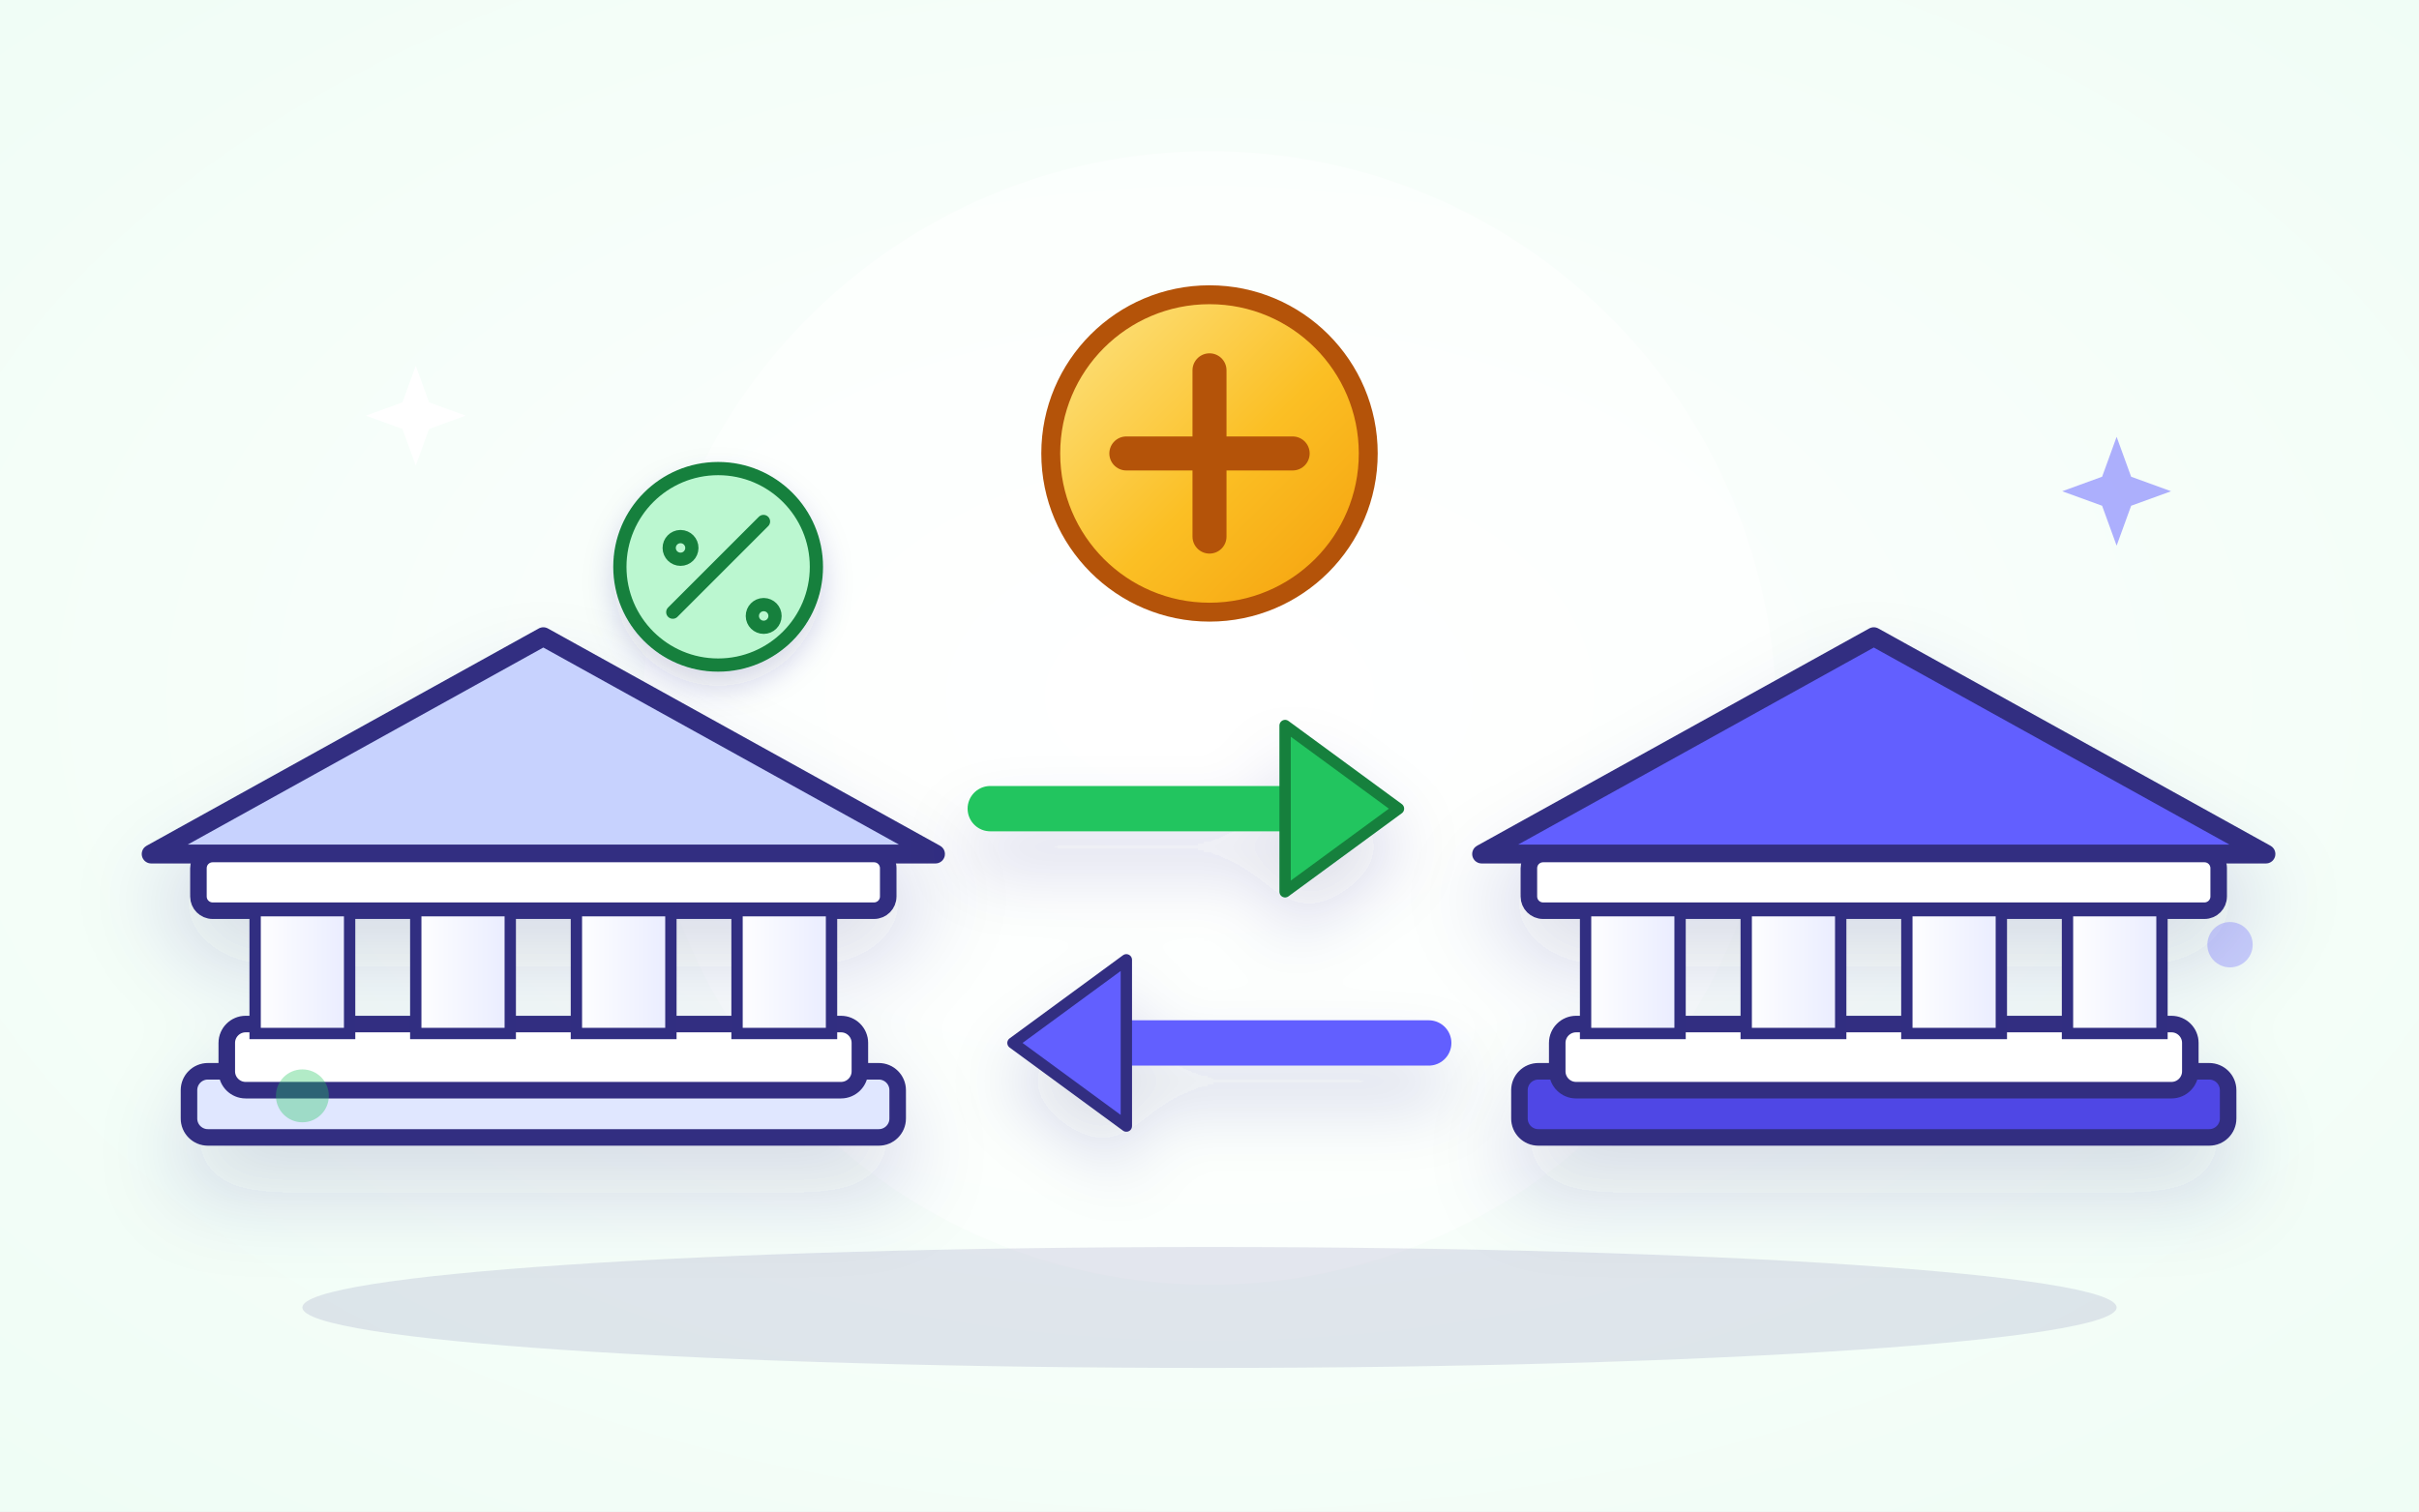
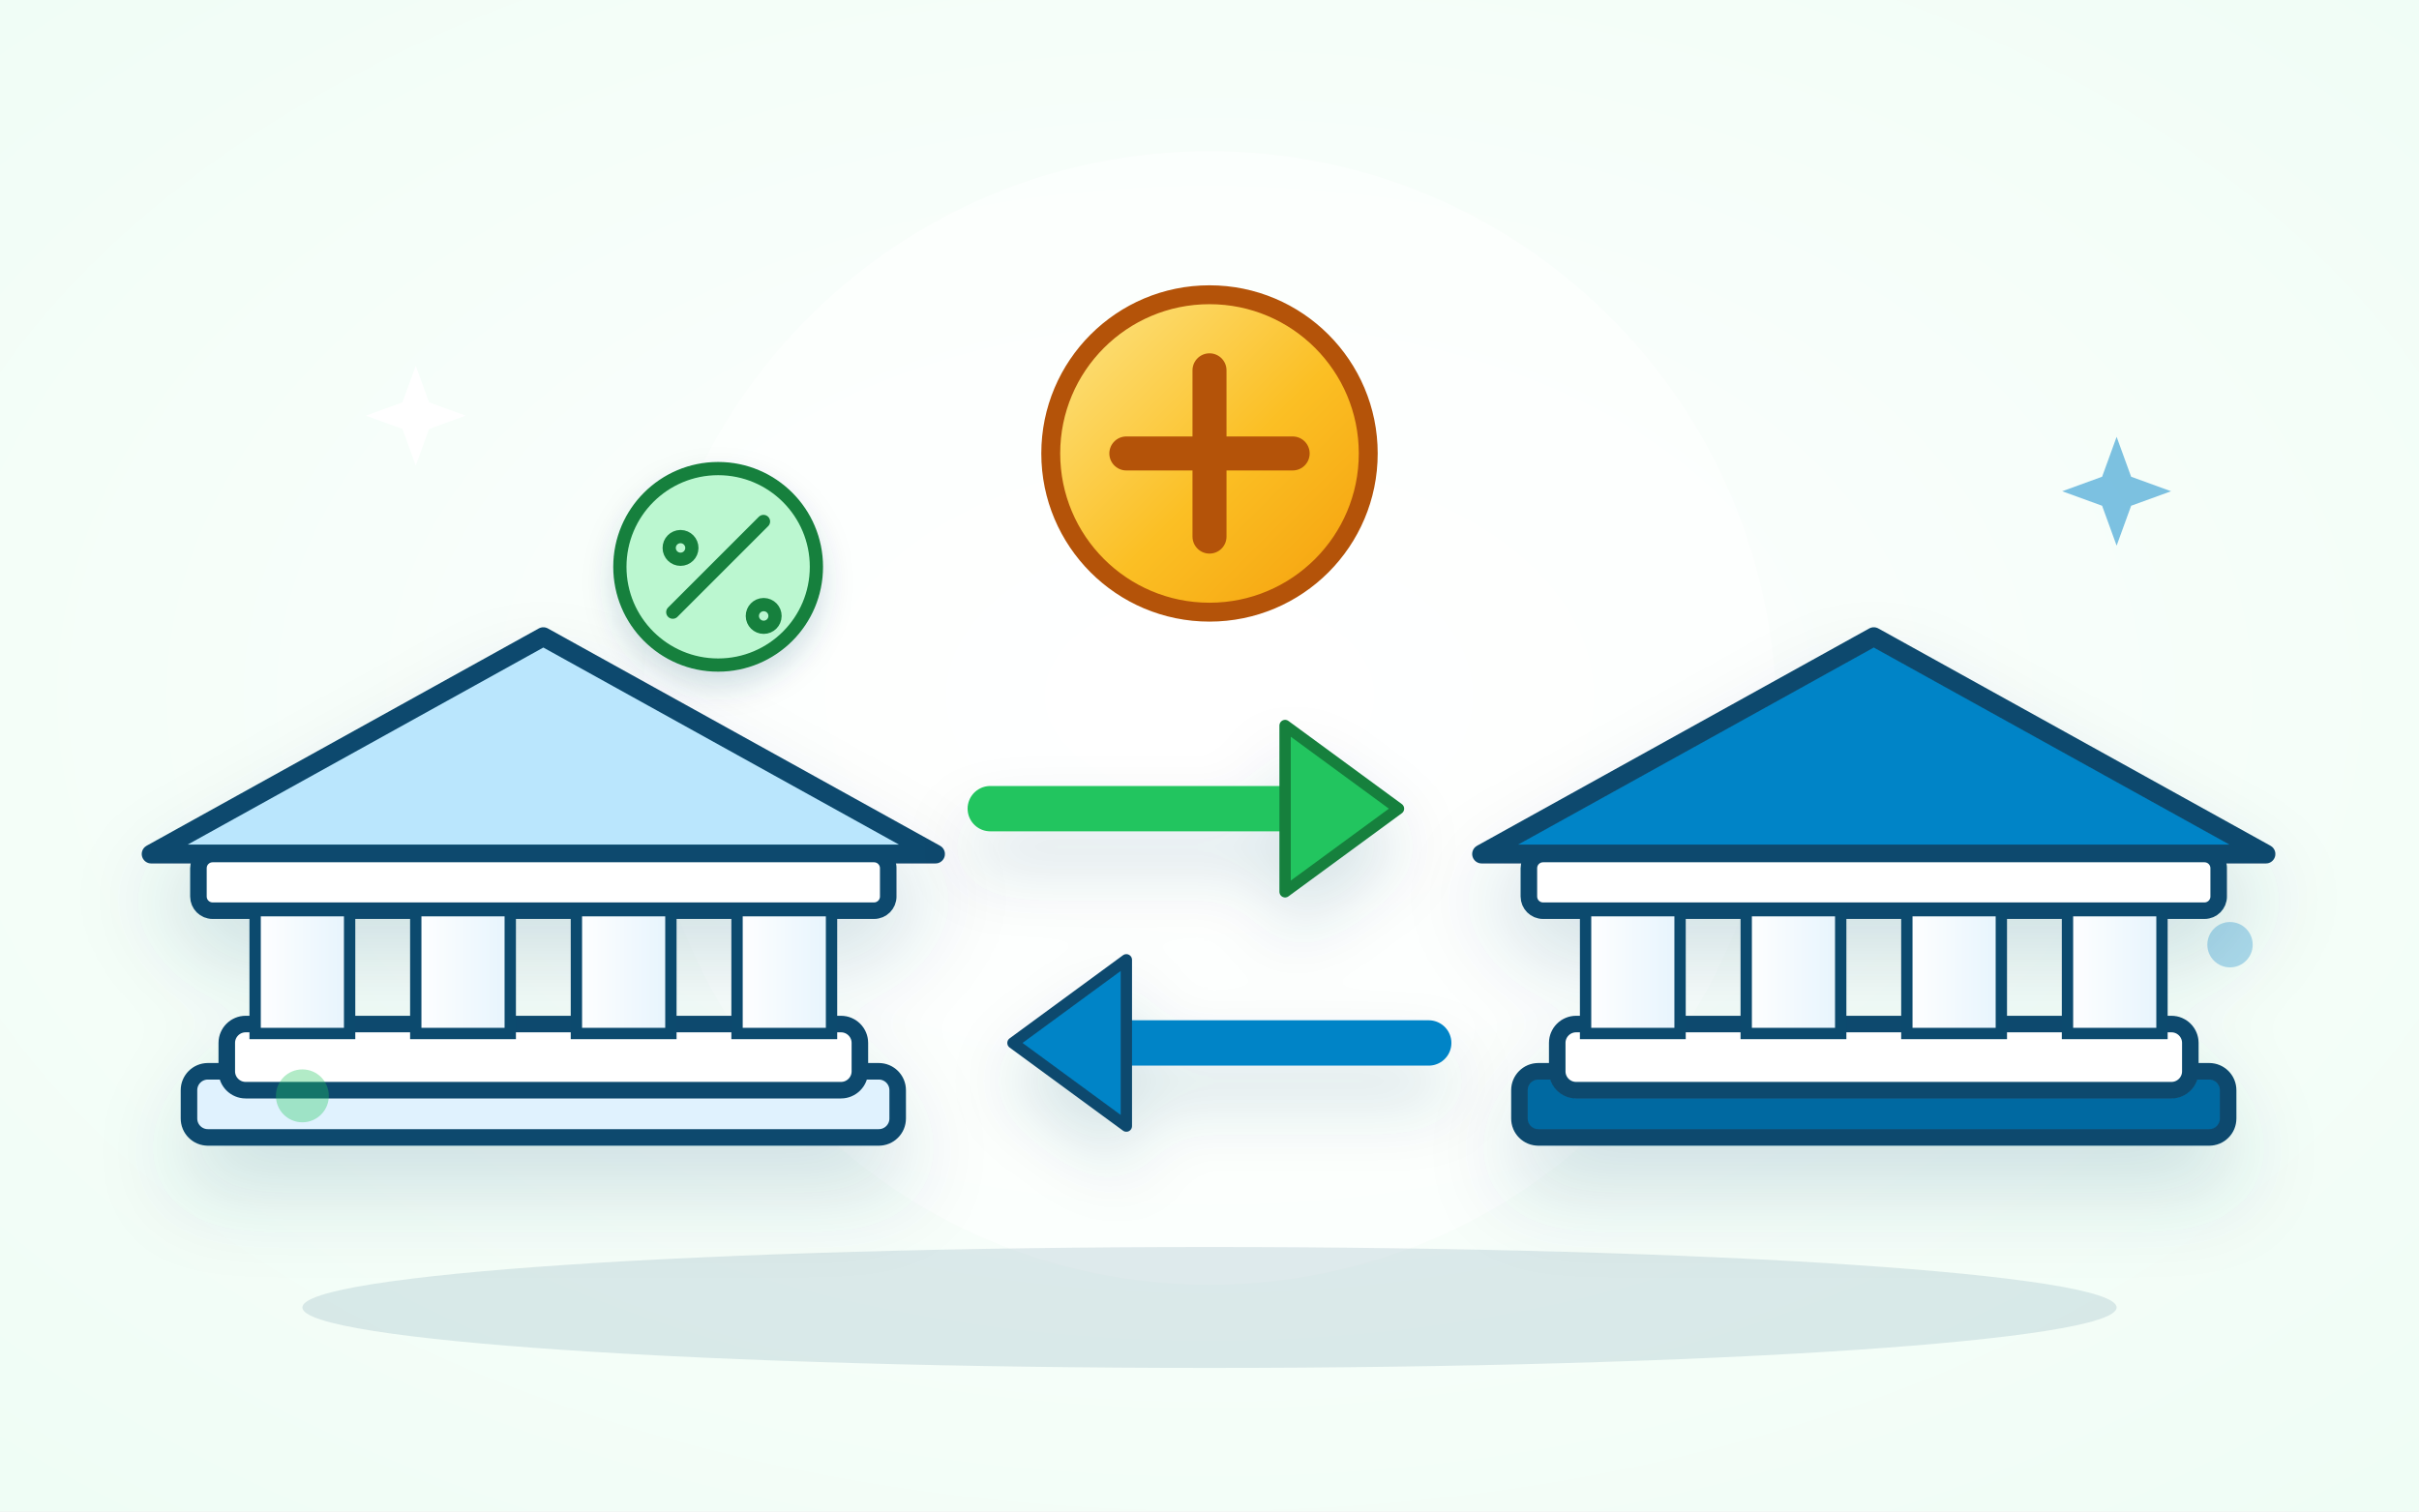
<svg xmlns="http://www.w3.org/2000/svg" viewBox="0 0 640 400" preserveAspectRatio="xMidYMid slice">
  <defs>
    <radialGradient id="bg" cx="50%" cy="46%" r="72%">
      <stop offset="0" stop-color="#fff" />
      <stop offset="1" stop-color="#EFFDF5" />
    </radialGradient>
    <linearGradient id="roof" x1="0" y1="0" x2="0" y2="1">
-       <stop offset="0" stop-color="#625FFF" />
-       <stop offset="1" stop-color="#4F46E5" />
+       <stop offset="0" stop-color="#0284c7" />
+       <stop offset="1" stop-color="#0369a1" />
    </linearGradient>
    <linearGradient id="wall" x1="0" y1="0" x2="1" y2="0">
      <stop offset="0" stop-color="#fff" />
-       <stop offset="1" stop-color="#E9ECFF" />
+       <stop offset="1" stop-color="#e6f4fd" />
    </linearGradient>
    <linearGradient id="gold" x1="0" y1="0" x2="0" y2="1">
      <stop offset="0" stop-color="#FDE68A" />
      <stop offset="1" stop-color="#F59E0B" />
    </linearGradient>
    <linearGradient id="goldH" x1="0" y1="0" x2="1" y2="1">
      <stop offset="0" stop-color="#FDE68A" />
      <stop offset=".55" stop-color="#FBBF24" />
      <stop offset="1" stop-color="#F59E0B" />
    </linearGradient>
    <linearGradient id="ind" x1="0" y1="0" x2="1" y2="1">
-       <stop offset="0" stop-color="#7C79FF" />
-       <stop offset="1" stop-color="#4F46E5" />
+       <stop offset="0" stop-color="#0ea5e9" />
+       <stop offset="1" stop-color="#0369a1" />
    </linearGradient>
    <linearGradient id="leaf" x1="0" y1="0" x2="0" y2="1">
      <stop offset="0" stop-color="#4ADE80" />
      <stop offset="1" stop-color="#22C55E" />
    </linearGradient>
    <filter id="sh" x="-30%" y="-30%" width="160%" height="170%">
-       <feDropShadow dx="0" dy="10" stdDeviation="9" flood-color="#312E81" flood-opacity=".16" />
+       <feDropShadow dx="0" dy="10" stdDeviation="9" flood-color="#0c4a6e" flood-opacity=".16" />
    </filter>
    <filter id="sh2" x="-30%" y="-30%" width="160%" height="170%">
-       <feDropShadow dx="0" dy="4" stdDeviation="4" flood-color="#312E81" flood-opacity=".18" />
+       <feDropShadow dx="0" dy="4" stdDeviation="4" flood-color="#0c4a6e" flood-opacity=".18" />
    </filter>
  </defs>
  <rect width="640" height="400" fill="url(#bg)" />
  <circle cx="320" cy="190" r="150" fill="#fff" opacity=".55" />
-   <ellipse cx="320" cy="346" rx="240" ry="16" fill="#312E81" opacity="0.12" />
+   <ellipse cx="320" cy="346" rx="240" ry="16" fill="#0c4a6e" opacity="0.12" />
  <g transform="translate(50 176) scale(1.25)" filter="url(#sh)">
-     <rect x="0" y="86" width="150" height="14" rx="4" fill="#E0E7FF" stroke="#312E81" stroke-width="3.5" />
-     <rect x="8" y="76" width="134" height="14" rx="4" fill="#fff" stroke="#312E81" stroke-width="3.5" />
-     <polygon points="-8,40 75,-6 158,40" fill="#C7D2FE" stroke="#312E81" stroke-width="4" stroke-linejoin="round" />
-     <rect x="2" y="40" width="146" height="12" rx="3" fill="#fff" stroke="#312E81" stroke-width="3.5" />
+     <rect x="0" y="86" width="150" height="14" rx="4" fill="#e0f2fe" stroke="#0c4a6e" stroke-width="3.5" />
+     <rect x="8" y="76" width="134" height="14" rx="4" fill="#fff" stroke="#0c4a6e" stroke-width="3.5" />
+     <polygon points="-8,40 75,-6 158,40" fill="#bae6fd" stroke="#0c4a6e" stroke-width="4" stroke-linejoin="round" />
+     <rect x="2" y="40" width="146" height="12" rx="3" fill="#fff" stroke="#0c4a6e" stroke-width="3.5" />
  </g>
-   <rect x="67.5" y="241.0" width="25.0" height="32.5" fill="url(#wall)" stroke="#312E81" stroke-width="3" />
-   <rect x="110.0" y="241.0" width="25.0" height="32.5" fill="url(#wall)" stroke="#312E81" stroke-width="3" />
-   <rect x="152.5" y="241.0" width="25.0" height="32.5" fill="url(#wall)" stroke="#312E81" stroke-width="3" />
-   <rect x="195.0" y="241.0" width="25.0" height="32.5" fill="url(#wall)" stroke="#312E81" stroke-width="3" />
+   <rect x="67.5" y="241.0" width="25.0" height="32.5" fill="url(#wall)" stroke="#0c4a6e" stroke-width="3" />
+   <rect x="110.0" y="241.0" width="25.0" height="32.5" fill="url(#wall)" stroke="#0c4a6e" stroke-width="3" />
+   <rect x="152.5" y="241.0" width="25.0" height="32.5" fill="url(#wall)" stroke="#0c4a6e" stroke-width="3" />
+   <rect x="195.0" y="241.0" width="25.0" height="32.5" fill="url(#wall)" stroke="#0c4a6e" stroke-width="3" />
  <g transform="translate(402 176) scale(1.25)" filter="url(#sh)">
-     <rect x="0" y="86" width="150" height="14" rx="4" fill="#4F46E5" stroke="#312E81" stroke-width="3.5" />
-     <rect x="8" y="76" width="134" height="14" rx="4" fill="#fff" stroke="#312E81" stroke-width="3.5" />
-     <polygon points="-8,40 75,-6 158,40" fill="#625FFF" stroke="#312E81" stroke-width="4" stroke-linejoin="round" />
-     <rect x="2" y="40" width="146" height="12" rx="3" fill="#fff" stroke="#312E81" stroke-width="3.5" />
+     <rect x="0" y="86" width="150" height="14" rx="4" fill="#0369a1" stroke="#0c4a6e" stroke-width="3.5" />
+     <rect x="8" y="76" width="134" height="14" rx="4" fill="#fff" stroke="#0c4a6e" stroke-width="3.5" />
+     <polygon points="-8,40 75,-6 158,40" fill="#0284c7" stroke="#0c4a6e" stroke-width="4" stroke-linejoin="round" />
+     <rect x="2" y="40" width="146" height="12" rx="3" fill="#fff" stroke="#0c4a6e" stroke-width="3.5" />
  </g>
-   <rect x="419.5" y="241.0" width="25.0" height="32.5" fill="url(#wall)" stroke="#312E81" stroke-width="3" />
-   <rect x="462.0" y="241.0" width="25.0" height="32.5" fill="url(#wall)" stroke="#312E81" stroke-width="3" />
-   <rect x="504.5" y="241.0" width="25.0" height="32.5" fill="url(#wall)" stroke="#312E81" stroke-width="3" />
-   <rect x="547.0" y="241.0" width="25.0" height="32.5" fill="url(#wall)" stroke="#312E81" stroke-width="3" />
+   <rect x="419.5" y="241.0" width="25.0" height="32.5" fill="url(#wall)" stroke="#0c4a6e" stroke-width="3" />
+   <rect x="462.0" y="241.0" width="25.0" height="32.5" fill="url(#wall)" stroke="#0c4a6e" stroke-width="3" />
+   <rect x="504.5" y="241.0" width="25.0" height="32.5" fill="url(#wall)" stroke="#0c4a6e" stroke-width="3" />
+   <rect x="547.0" y="241.0" width="25.0" height="32.5" fill="url(#wall)" stroke="#0c4a6e" stroke-width="3" />
  <g filter="url(#sh)">
    <path d="M262 214h92" stroke="#22C55E" stroke-width="12" stroke-linecap="round" />
    <path d="M340 192l30 22-30 22z" fill="#22C55E" stroke="#15803D" stroke-width="3" stroke-linejoin="round" />
-     <path d="M378 276h-92" stroke="#625FFF" stroke-width="12" stroke-linecap="round" />
-     <path d="M298 254l-30 22 30 22z" fill="#625FFF" stroke="#312E81" stroke-width="3" stroke-linejoin="round" />
+     <path d="M378 276h-92" stroke="#0284c7" stroke-width="12" stroke-linecap="round" />
+     <path d="M298 254l-30 22 30 22z" fill="#0284c7" stroke="#0c4a6e" stroke-width="3" stroke-linejoin="round" />
  </g>
  <circle cx="320" cy="120" r="42" fill="url(#goldH)" stroke="#B45309" stroke-width="5" />
  <path d="M320 98v44M298 120h44" stroke="#B45309" stroke-width="9" stroke-linecap="round" />
  <g filter="url(#sh2)">
    <circle cx="190" cy="150" r="26" fill="#BBF7D0" stroke="#15803D" stroke-width="3.5" />
    <path d="M178 162l24-24M180 142a3 3 0 1 0 .1 0M202 160a3 3 0 1 0 .1 0" fill="none" stroke="#15803D" stroke-width="3.5" stroke-linecap="round" />
  </g>
  <path d="M110 96.8L113.52 106.48 123.2 110 113.52 113.52 110 123.2 106.48 113.52 96.8 110 106.48 106.48Z" fill="#fff" opacity="1" />
-   <path d="M560 115.6L563.84 126.16 574.4 130 563.84 133.84 560 144.4 556.16 133.84 545.6 130 556.16 126.16Z" fill="#625FFF" opacity="0.5" />
+   <path d="M560 115.6L563.84 126.16 574.4 130 563.84 133.84 560 144.4 556.16 133.84 545.6 130 556.16 126.16Z" fill="#0284c7" opacity="0.5" />
  <circle cx="80" cy="290" r="7" fill="#22C55E" opacity="0.35" />
-   <circle cx="590" cy="250" r="6" fill="#625FFF" opacity="0.3" />
+   <circle cx="590" cy="250" r="6" fill="#0284c7" opacity="0.3" />
</svg>
